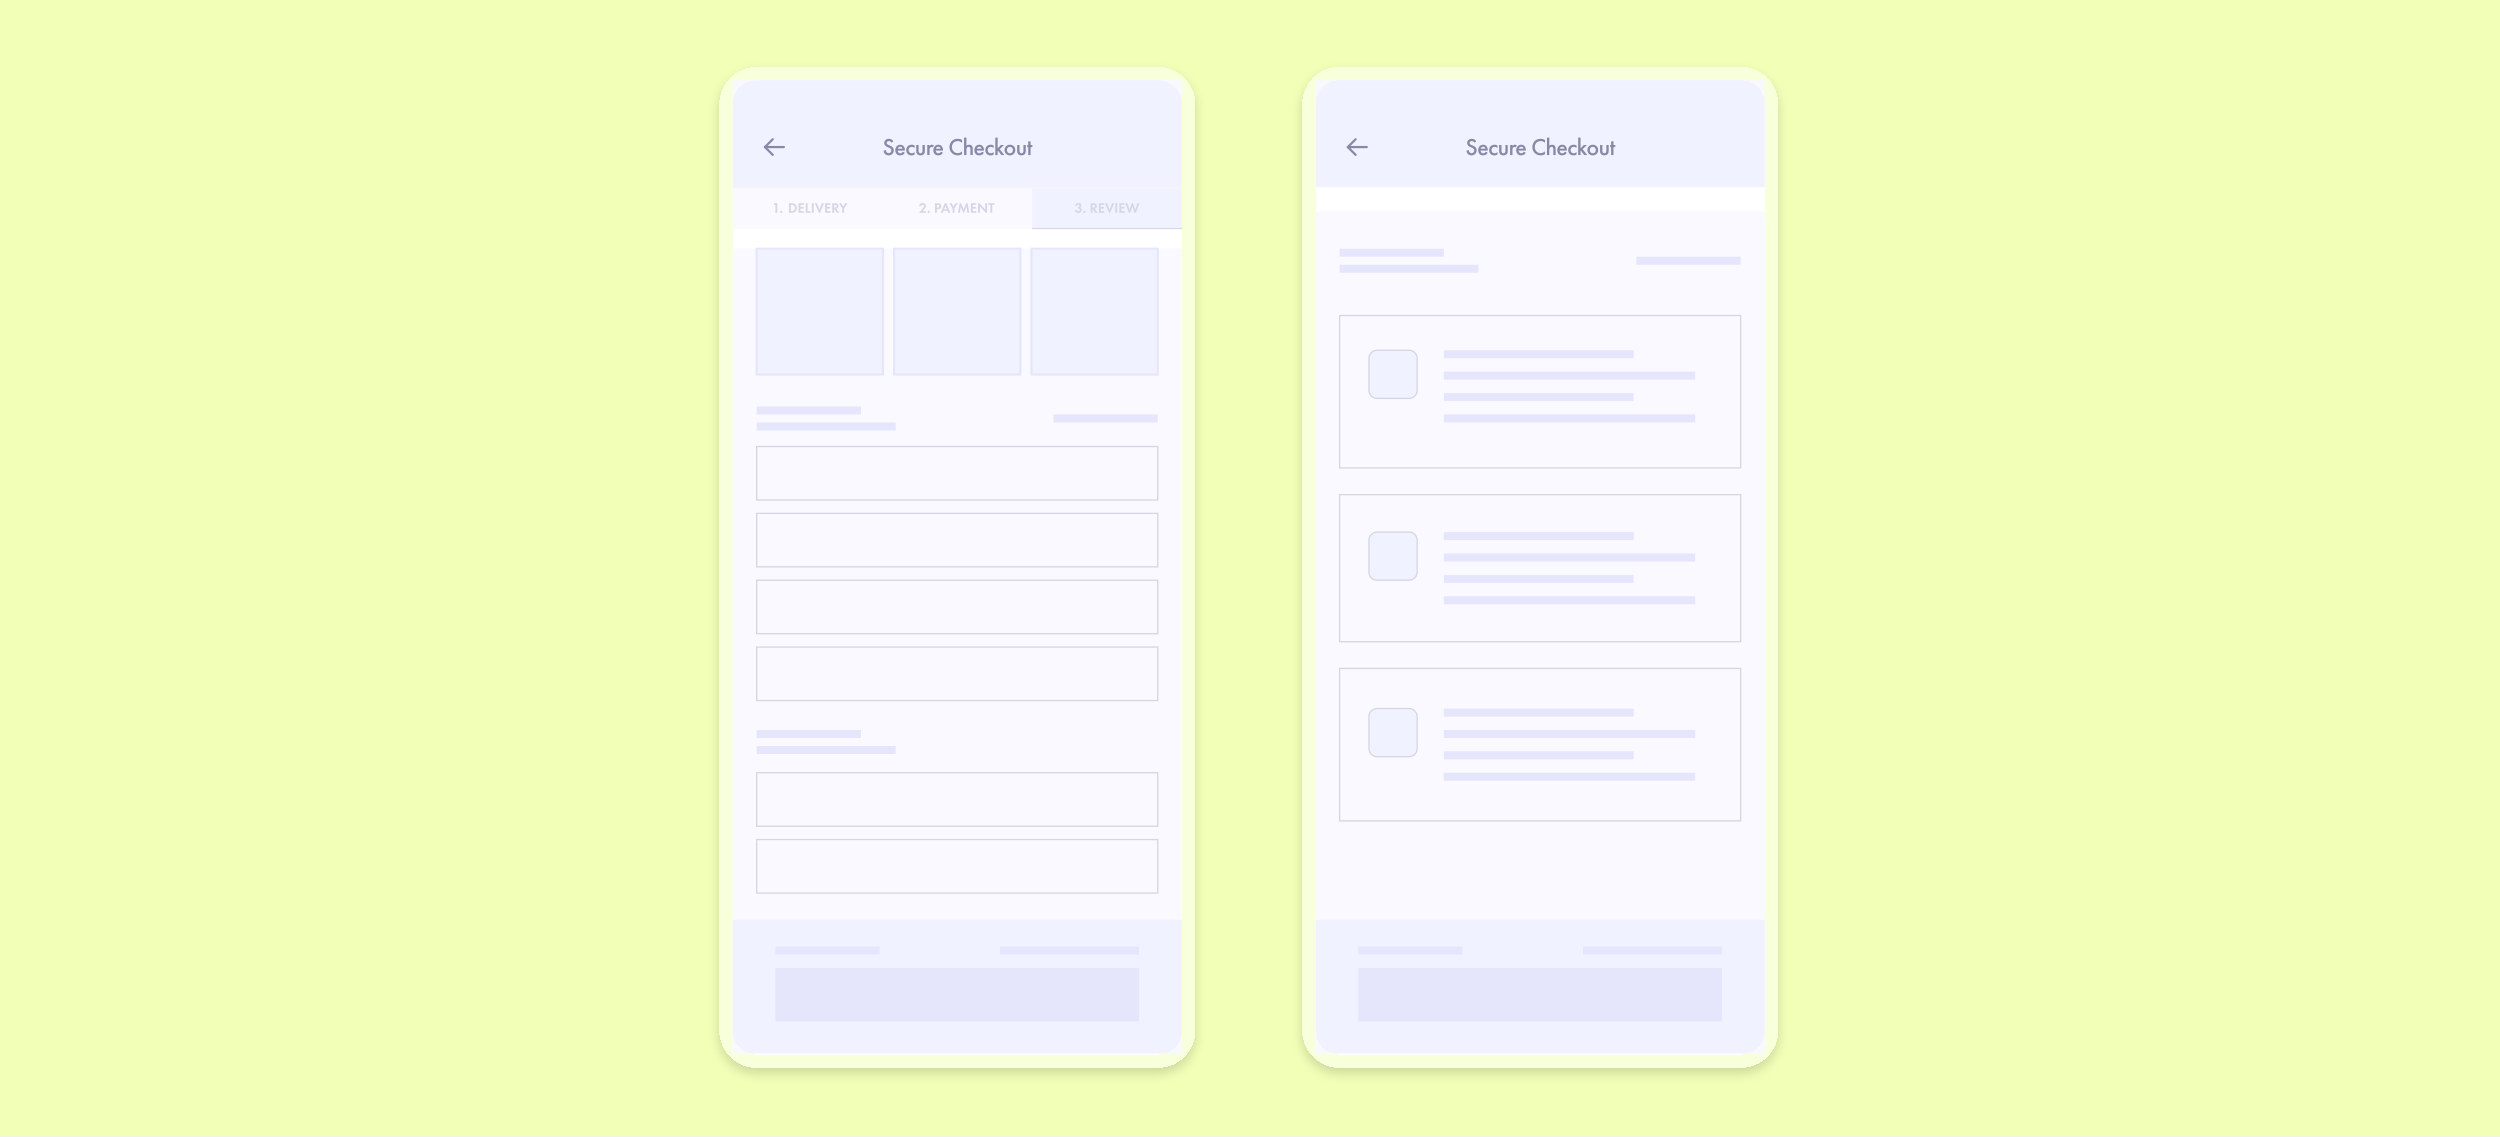
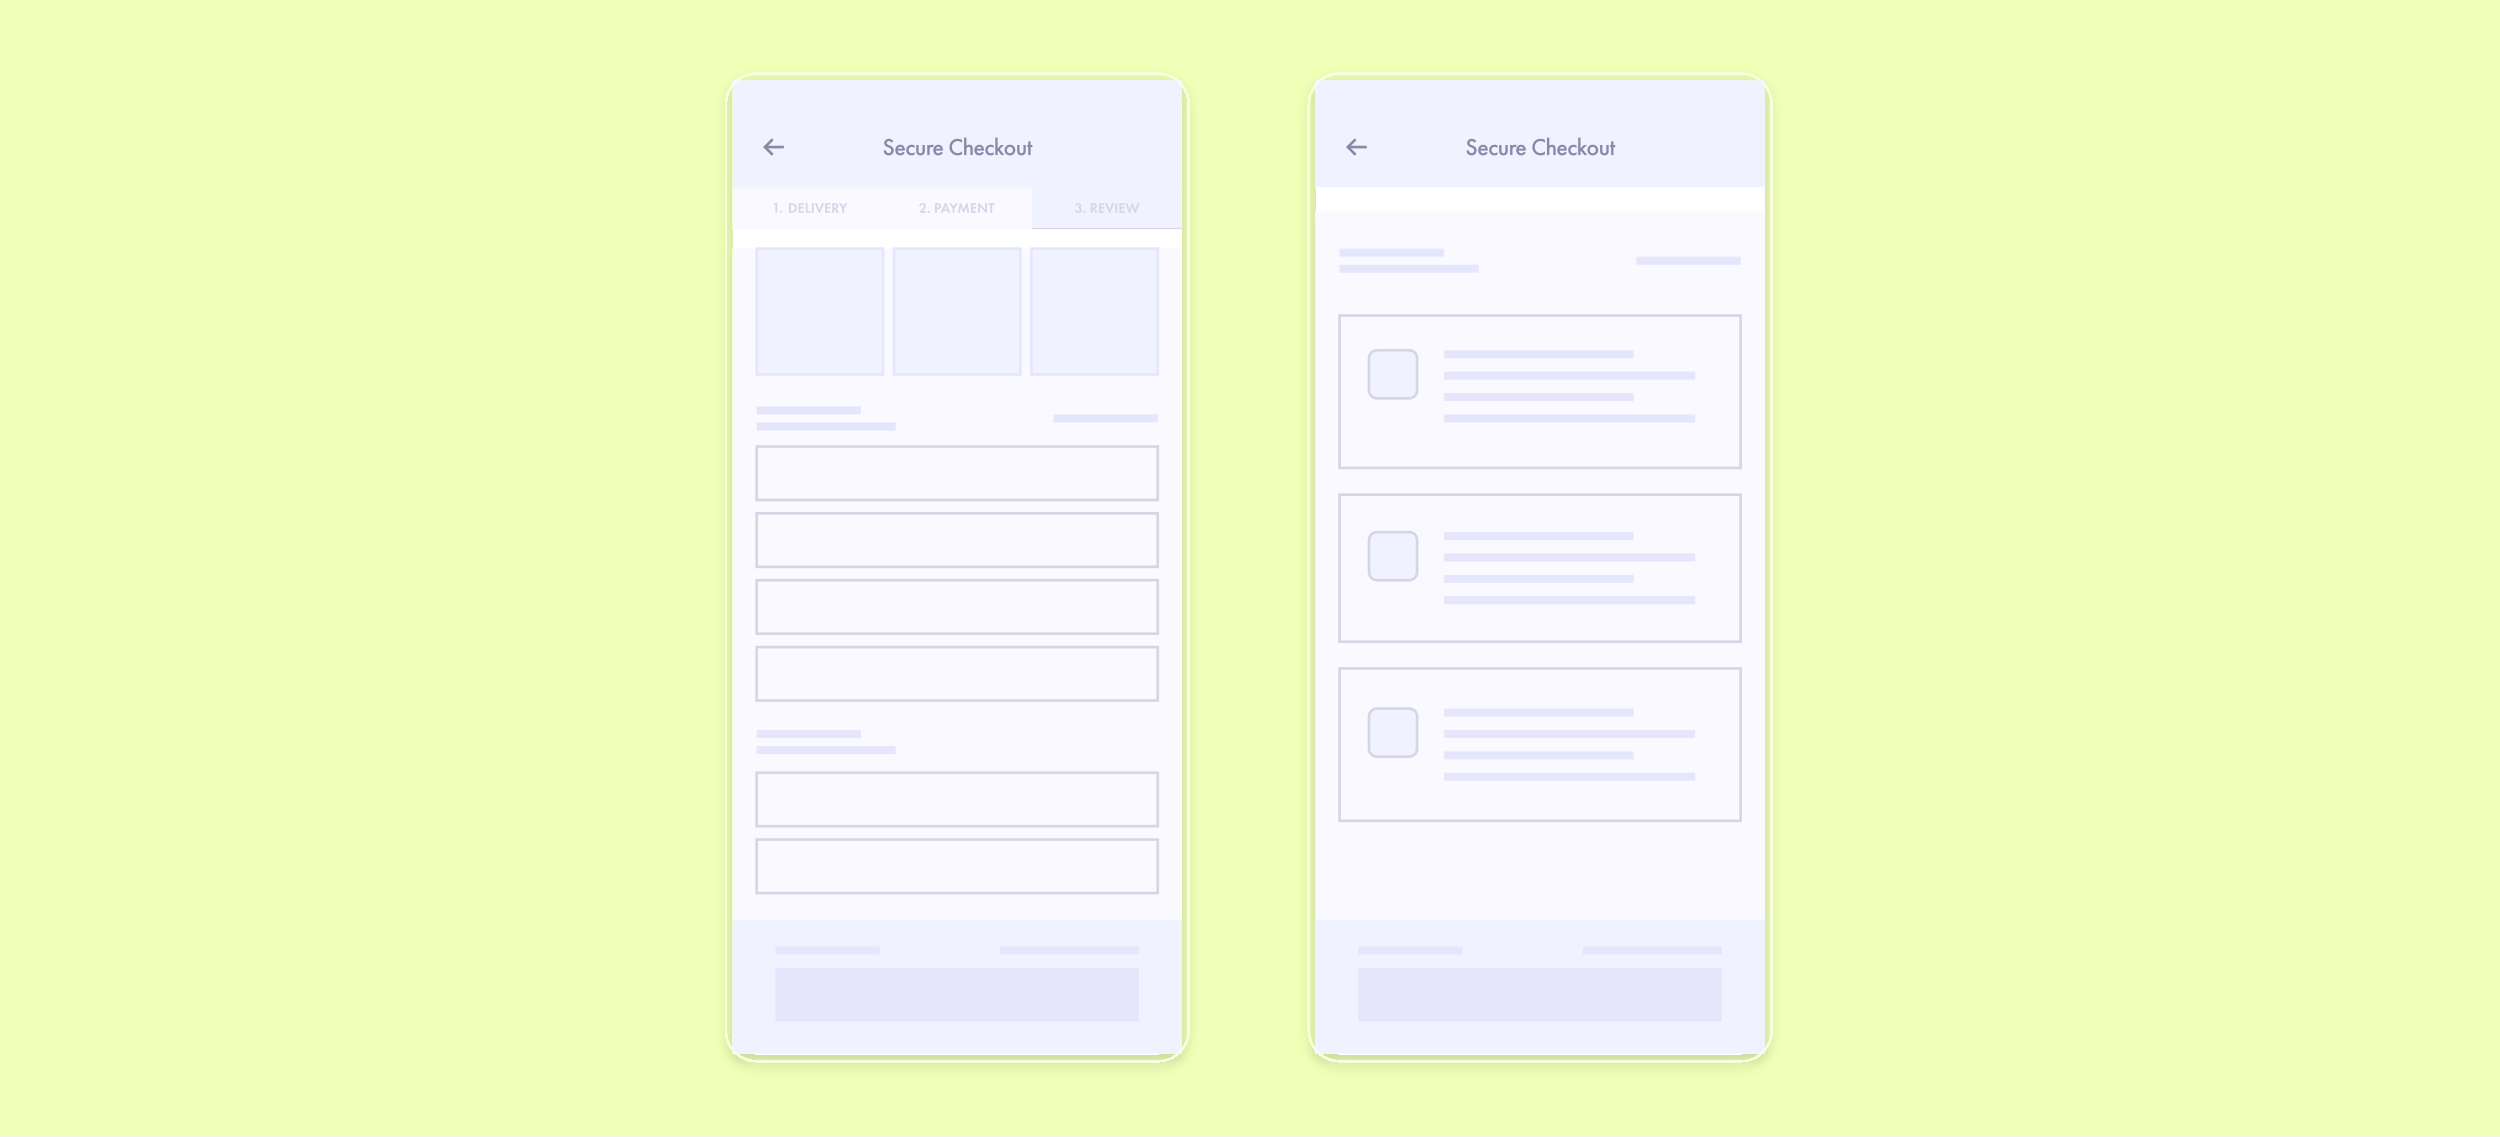
<svg xmlns="http://www.w3.org/2000/svg" width="935" height="425" viewBox="0 0 935 425" fill="none">
  <rect width="935" height="425" fill="#F1FFB7" />
  <mask id="mask0_552_2606" style="mask-type:alpha" maskUnits="userSpaceOnUse" x="0" y="0" width="935" height="425">
    <rect width="935" height="425" fill="#F1FFB7" />
  </mask>
  <g mask="url(#mask0_552_2606)">
    <g filter="url(#filter0_d_552_2606)">
      <rect x="492" y="30" width="168.082" height="364.403" rx="8.964" fill="white" shape-rendering="crispEdges" />
      <rect x="492" y="79" width="168" height="315" fill="#F9F9FF" />
      <rect x="492" y="344" width="168" height="50" fill="#F1F2FF" />
      <rect x="508" y="362" width="136" height="20" fill="#E5E6FC" />
      <rect x="592" y="354" width="52" height="3" fill="#E5E6FC" />
      <rect x="508" y="354" width="39" height="3" fill="#E5E6FC" />
-       <rect x="501" y="250" width="150" height="57" fill="#F9F9FF" stroke="#D5D6E5" stroke-width="0.5" />
-       <rect x="501" y="185" width="150" height="55" fill="#F9F9FF" stroke="#D5D6E5" stroke-width="0.5" />
-       <rect x="501" y="118" width="150" height="57" fill="#F9F9FF" stroke="#D5D6E5" stroke-width="0.5" />
-       <rect x="512" y="265" width="18" height="18" rx="3" fill="#F1F2FF" stroke="#D5D6E5" stroke-width="0.5" />
-       <rect x="512" y="199" width="18" height="18" rx="3" fill="#F1F2FF" stroke="#D5D6E5" stroke-width="0.5" />
-       <rect x="512" y="131" width="18" height="18" rx="3" fill="#F1F2FF" stroke="#D5D6E5" stroke-width="0.5" />
+       <rect x="501" y="250" width="150" height="57" fill="#F9F9FF" stroke="#D5D6E5" strokeWidth="0.5" />
+       <rect x="501" y="185" width="150" height="55" fill="#F9F9FF" stroke="#D5D6E5" strokeWidth="0.5" />
+       <rect x="501" y="118" width="150" height="57" fill="#F9F9FF" stroke="#D5D6E5" strokeWidth="0.5" />
+       <rect x="512" y="265" width="18" height="18" rx="3" fill="#F1F2FF" stroke="#D5D6E5" strokeWidth="0.5" />
+       <rect x="512" y="199" width="18" height="18" rx="3" fill="#F1F2FF" stroke="#D5D6E5" strokeWidth="0.5" />
+       <rect x="512" y="131" width="18" height="18" rx="3" fill="#F1F2FF" stroke="#D5D6E5" strokeWidth="0.5" />
      <rect x="540" y="289" width="94" height="3" fill="#E5E6FC" />
      <rect x="540" y="281" width="71" height="3" fill="#E5E6FC" />
      <rect x="540" y="273" width="94" height="3" fill="#E5E6FC" />
      <rect x="540" y="265" width="71" height="3" fill="#E5E6FC" />
      <rect x="540" y="223" width="94" height="3" fill="#E5E6FC" />
      <rect x="540" y="215" width="71" height="3" fill="#E5E6FC" />
      <rect x="540" y="207" width="94" height="3" fill="#E5E6FC" />
      <rect x="540" y="199" width="71" height="3" fill="#E5E6FC" />
      <rect x="540" y="155" width="94" height="3" fill="#E5E6FC" />
      <rect x="540" y="147" width="71" height="3" fill="#E5E6FC" />
      <rect x="540" y="139" width="94" height="3" fill="#E5E6FC" />
      <rect x="540" y="131" width="71" height="3" fill="#E5E6FC" />
      <rect x="492" y="30" width="168" height="40" fill="#F1F2FF" />
-       <path d="M511.166 55H504.083" stroke="#8889A7" stroke-width="0.833" stroke-linecap="round" stroke-linejoin="round" />
-       <path d="M507 57.917L504.083 55L507 52.083" stroke="#8889A7" stroke-width="0.833" stroke-linecap="round" stroke-linejoin="round" />
+       <path d="M511.166 55H504.083" stroke="#8889A7" strokeWidth="0.833" strokeLinecap="round" strokeLinejoin="round" />
+       <path d="M507 57.917L504.083 55L507 52.083" stroke="#8889A7" strokeWidth="0.833" strokeLinecap="round" strokeLinejoin="round" />
      <path d="M552.107 52.917C551.982 52.666 551.811 52.46 551.65 52.317C551.462 52.155 551.094 51.913 550.449 51.913C549.328 51.913 548.701 52.684 548.701 53.491C548.701 54.387 549.427 54.8 549.92 55.006L550.493 55.248C550.888 55.409 551.354 55.66 551.354 56.27C551.354 56.87 550.924 57.274 550.368 57.274C550.009 57.274 549.758 57.13 549.588 56.915C549.445 56.727 549.337 56.449 549.337 56.153L548.432 56.351C548.468 56.763 548.611 57.157 548.934 57.516C549.238 57.857 549.651 58.117 550.341 58.117C551.462 58.117 552.268 57.337 552.268 56.198C552.268 55.517 551.964 54.889 550.861 54.441L550.26 54.199C549.678 53.966 549.615 53.652 549.615 53.473C549.615 53.087 549.902 52.756 550.458 52.756C550.718 52.756 550.915 52.819 551.103 52.971C551.238 53.087 551.318 53.213 551.372 53.347L552.107 52.917ZM555.672 56.727C555.591 56.87 555.474 57.023 555.322 57.139C555.143 57.274 554.963 57.328 554.721 57.328C554.506 57.328 554.255 57.292 554.049 57.086C553.861 56.897 553.744 56.593 553.726 56.324H556.434V56.216C556.434 55.822 556.389 55.122 555.905 54.62C555.68 54.387 555.295 54.127 554.694 54.127C554.157 54.127 553.744 54.325 553.43 54.638C553.036 55.042 552.83 55.606 552.83 56.189C552.83 56.754 553.027 57.274 553.386 57.633C553.744 57.991 554.157 58.117 554.659 58.117C555.062 58.117 555.465 58.027 555.77 57.83C556.012 57.677 556.245 57.426 556.407 57.139L555.672 56.727ZM553.789 55.606C553.834 55.418 553.932 55.239 554.058 55.122C554.174 55.006 554.372 54.88 554.676 54.88C554.963 54.88 555.152 54.988 555.268 55.096C555.403 55.221 555.501 55.4 555.537 55.606H553.789ZM560.05 54.396C559.647 54.172 559.306 54.127 559.019 54.127C558.275 54.127 557.8 54.387 557.504 54.683C557.226 54.961 556.93 55.436 556.93 56.144C556.93 56.835 557.199 57.283 557.468 57.561C557.827 57.937 558.275 58.117 558.902 58.117C559.485 58.117 559.835 57.955 560.05 57.821V56.844C559.745 57.184 559.324 57.328 558.965 57.328C558.643 57.328 558.365 57.211 558.167 57.023C557.997 56.853 557.827 56.557 557.827 56.117C557.827 55.696 557.988 55.409 558.149 55.248C558.311 55.087 558.571 54.916 558.983 54.916C559.252 54.916 559.647 54.988 560.05 55.382V54.396ZM560.668 54.226V56.413C560.668 56.897 560.722 57.301 561.071 57.65C561.412 58 561.878 58.117 562.263 58.117C562.685 58.117 563.151 57.991 563.492 57.65C563.841 57.301 563.895 56.897 563.895 56.413V54.226H563.016V56.386C563.016 56.611 563.007 56.87 562.855 57.068C562.739 57.22 562.532 57.328 562.281 57.328C562.03 57.328 561.824 57.22 561.708 57.068C561.555 56.87 561.546 56.611 561.546 56.386V54.226H560.668ZM564.786 58H565.664V56.046C565.664 55.795 565.664 55.436 565.906 55.176C566.077 54.997 566.265 54.97 566.453 54.97C566.543 54.97 566.704 54.979 566.901 55.105L567.26 54.307C567.018 54.163 566.785 54.127 566.57 54.127C566.372 54.127 566.202 54.154 566.032 54.253C565.906 54.325 565.763 54.45 565.664 54.567V54.226H564.786V58ZM569.903 56.727C569.822 56.87 569.705 57.023 569.553 57.139C569.374 57.274 569.194 57.328 568.952 57.328C568.737 57.328 568.486 57.292 568.28 57.086C568.092 56.897 567.975 56.593 567.957 56.324H570.664V56.216C570.664 55.822 570.62 55.122 570.136 54.62C569.911 54.387 569.526 54.127 568.925 54.127C568.388 54.127 567.975 54.325 567.661 54.638C567.267 55.042 567.061 55.606 567.061 56.189C567.061 56.754 567.258 57.274 567.617 57.633C567.975 57.991 568.388 58.117 568.89 58.117C569.293 58.117 569.696 58.027 570.001 57.83C570.243 57.677 570.476 57.426 570.638 57.139L569.903 56.727ZM568.02 55.606C568.065 55.418 568.163 55.239 568.289 55.122C568.405 55.006 568.603 54.88 568.907 54.88C569.194 54.88 569.383 54.988 569.499 55.096C569.634 55.221 569.732 55.4 569.768 55.606H568.02ZM577.816 52.343C577.297 52.012 576.768 51.913 576.221 51.913C575.396 51.913 574.679 52.11 574.06 52.693C573.558 53.168 573.101 53.93 573.101 55.033C573.101 55.875 573.361 56.637 574.06 57.292C574.41 57.623 575.091 58.117 576.176 58.117C576.588 58.117 577.216 58.027 577.816 57.668V56.584C577.476 56.906 576.92 57.274 576.203 57.274C574.93 57.274 574.016 56.297 574.016 55.033C574.016 53.715 574.894 52.756 576.194 52.756C576.535 52.756 577.153 52.819 577.816 53.419V52.343ZM578.562 58H579.44V56.18C579.44 55.696 579.494 55.409 579.619 55.23C579.736 55.06 579.969 54.916 580.265 54.916C580.489 54.916 580.659 55.006 580.758 55.114C580.928 55.302 580.928 55.544 580.928 55.768V58H581.807V55.687C581.807 55.418 581.798 54.979 581.565 54.638C581.457 54.486 581.143 54.127 580.453 54.127C580.229 54.127 579.817 54.163 579.44 54.549V51.465H578.562V58ZM585.245 56.727C585.165 56.87 585.048 57.023 584.896 57.139C584.716 57.274 584.537 57.328 584.295 57.328C584.08 57.328 583.829 57.292 583.623 57.086C583.434 56.897 583.318 56.593 583.3 56.324H586.007V56.216C586.007 55.822 585.962 55.122 585.478 54.62C585.254 54.387 584.869 54.127 584.268 54.127C583.73 54.127 583.318 54.325 583.004 54.638C582.61 55.042 582.404 55.606 582.404 56.189C582.404 56.754 582.601 57.274 582.959 57.633C583.318 57.991 583.73 58.117 584.232 58.117C584.636 58.117 585.039 58.027 585.344 57.83C585.586 57.677 585.819 57.426 585.98 57.139L585.245 56.727ZM583.363 55.606C583.408 55.418 583.506 55.239 583.632 55.122C583.748 55.006 583.945 54.88 584.25 54.88C584.537 54.88 584.725 54.988 584.842 55.096C584.976 55.221 585.075 55.4 585.111 55.606H583.363ZM589.624 54.396C589.22 54.172 588.88 54.127 588.593 54.127C587.849 54.127 587.374 54.387 587.078 54.683C586.8 54.961 586.504 55.436 586.504 56.144C586.504 56.835 586.773 57.283 587.042 57.561C587.401 57.937 587.849 58.117 588.476 58.117C589.059 58.117 589.409 57.955 589.624 57.821V56.844C589.319 57.184 588.898 57.328 588.539 57.328C588.216 57.328 587.938 57.211 587.741 57.023C587.571 56.853 587.401 56.557 587.401 56.117C587.401 55.696 587.562 55.409 587.723 55.248C587.885 55.087 588.145 54.916 588.557 54.916C588.826 54.916 589.22 54.988 589.624 55.382V54.396ZM590.242 51.465V58H591.12V56.548L591.281 56.386L592.518 58H593.63L591.891 55.795L593.514 54.226H592.348L591.12 55.49V51.465H590.242ZM595.707 54.127C594.568 54.127 593.69 54.952 593.69 56.117C593.69 57.274 594.568 58.117 595.707 58.117C596.845 58.117 597.724 57.274 597.724 56.117C597.724 54.952 596.845 54.127 595.707 54.127ZM595.707 57.328C595.016 57.328 594.586 56.853 594.586 56.126C594.586 55.266 595.151 54.916 595.707 54.916C596.262 54.916 596.827 55.266 596.827 56.126C596.827 56.853 596.397 57.328 595.707 57.328ZM598.416 54.226V56.413C598.416 56.897 598.47 57.301 598.82 57.65C599.16 58 599.626 58.117 600.012 58.117C600.433 58.117 600.899 57.991 601.24 57.65C601.59 57.301 601.643 56.897 601.643 56.413V54.226H600.765V56.386C600.765 56.611 600.756 56.87 600.604 57.068C600.487 57.22 600.281 57.328 600.03 57.328C599.779 57.328 599.573 57.22 599.456 57.068C599.304 56.87 599.295 56.611 599.295 56.386V54.226H598.416ZM604.112 55.033V54.226H603.44V52.846H602.561V54.226H602.194V55.033H602.561V58H603.44V55.033H604.112Z" fill="#8889A7" />
      <rect x="501" y="99" width="52" height="3" fill="#E5E6FC" />
      <rect x="501" y="93" width="39" height="3" fill="#E5E6FC" />
      <rect x="612" y="96" width="39" height="3" fill="#E5E6FC" />
-       <rect x="489.5" y="27.5" width="173.082" height="369.403" rx="11.464" stroke="white" stroke-opacity="0.5" stroke-width="5" shape-rendering="crispEdges" />
+       <rect x="489.5" y="27.5" width="173.082" height="369.403" rx="11.464" stroke="white" stroke-opacity="0.5" strokeWidth="5" shape-rendering="crispEdges" />
    </g>
    <g filter="url(#filter1_d_552_2606)">
      <rect x="274" y="30" width="168.082" height="364.403" rx="8.964" fill="white" shape-rendering="crispEdges" />
      <rect x="274" y="93" width="168" height="301" fill="#F9F9FF" />
      <rect x="274" y="344" width="168" height="50" fill="#F1F2FF" />
      <rect x="290" y="362" width="136" height="20" fill="#E5E6FC" />
      <rect x="374" y="354" width="52" height="3" fill="#E5E6FC" />
      <rect x="290" y="354" width="39" height="3" fill="#E5E6FC" />
-       <rect x="283" y="93" width="47.236" height="47.063" fill="#F1F2FF" stroke="#E5E6FC" stroke-width="0.8" />
-       <rect x="385.765" y="93" width="47.236" height="47.063" fill="#F1F2FF" stroke="#E5E6FC" stroke-width="0.8" />
-       <rect x="334.382" y="93" width="47.236" height="47.063" fill="#F1F2FF" stroke="#E5E6FC" stroke-width="0.8" />
-       <rect x="283" y="314" width="150" height="20" fill="#F9F9FF" stroke="#D5D6E5" stroke-width="0.5" />
-       <rect x="283" y="289" width="150" height="20" fill="#F9F9FF" stroke="#D5D6E5" stroke-width="0.5" />
-       <rect x="283" y="242" width="150" height="20" fill="#F9F9FF" stroke="#D5D6E5" stroke-width="0.5" />
-       <rect x="283" y="217" width="150" height="20" fill="#F9F9FF" stroke="#D5D6E5" stroke-width="0.5" />
-       <rect x="283" y="192" width="150" height="20" fill="#F9F9FF" stroke="#D5D6E5" stroke-width="0.5" />
-       <rect x="283" y="167" width="150" height="20" fill="#F9F9FF" stroke="#D5D6E5" stroke-width="0.5" />
+       <rect x="283" y="93" width="47.236" height="47.063" fill="#F1F2FF" stroke="#E5E6FC" strokeWidth="0.8" />
+       <rect x="385.765" y="93" width="47.236" height="47.063" fill="#F1F2FF" stroke="#E5E6FC" strokeWidth="0.8" />
+       <rect x="334.382" y="93" width="47.236" height="47.063" fill="#F1F2FF" stroke="#E5E6FC" strokeWidth="0.8" />
+       <rect x="283" y="314" width="150" height="20" fill="#F9F9FF" stroke="#D5D6E5" strokeWidth="0.5" />
+       <rect x="283" y="289" width="150" height="20" fill="#F9F9FF" stroke="#D5D6E5" strokeWidth="0.5" />
+       <rect x="283" y="242" width="150" height="20" fill="#F9F9FF" stroke="#D5D6E5" strokeWidth="0.5" />
+       <rect x="283" y="217" width="150" height="20" fill="#F9F9FF" stroke="#D5D6E5" strokeWidth="0.5" />
+       <rect x="283" y="192" width="150" height="20" fill="#F9F9FF" stroke="#D5D6E5" strokeWidth="0.5" />
+       <rect x="283" y="167" width="150" height="20" fill="#F9F9FF" stroke="#D5D6E5" strokeWidth="0.5" />
      <rect x="274" y="30" width="168" height="40" fill="#F1F2FF" />
-       <path d="M293.166 55H286.083" stroke="#8889A7" stroke-width="0.833" stroke-linecap="round" stroke-linejoin="round" />
-       <path d="M289 57.917L286.083 55L289 52.083" stroke="#8889A7" stroke-width="0.833" stroke-linecap="round" stroke-linejoin="round" />
+       <path d="M293.166 55H286.083" stroke="#8889A7" strokeWidth="0.833" strokeLinecap="round" strokeLinejoin="round" />
+       <path d="M289 57.917L286.083 55L289 52.083" stroke="#8889A7" strokeWidth="0.833" strokeLinecap="round" strokeLinejoin="round" />
      <path d="M334.107 52.917C333.982 52.666 333.811 52.46 333.65 52.317C333.462 52.155 333.094 51.913 332.449 51.913C331.328 51.913 330.701 52.684 330.701 53.491C330.701 54.387 331.427 54.8 331.92 55.006L332.493 55.248C332.888 55.409 333.354 55.66 333.354 56.27C333.354 56.87 332.924 57.274 332.368 57.274C332.009 57.274 331.758 57.13 331.588 56.915C331.445 56.727 331.337 56.449 331.337 56.153L330.432 56.351C330.468 56.763 330.611 57.157 330.934 57.516C331.238 57.857 331.651 58.117 332.341 58.117C333.462 58.117 334.268 57.337 334.268 56.198C334.268 55.517 333.964 54.889 332.861 54.441L332.26 54.199C331.678 53.966 331.615 53.652 331.615 53.473C331.615 53.087 331.902 52.756 332.458 52.756C332.718 52.756 332.915 52.819 333.103 52.971C333.238 53.087 333.318 53.213 333.372 53.347L334.107 52.917ZM337.672 56.727C337.591 56.87 337.474 57.023 337.322 57.139C337.143 57.274 336.963 57.328 336.721 57.328C336.506 57.328 336.255 57.292 336.049 57.086C335.861 56.897 335.744 56.593 335.726 56.324H338.434V56.216C338.434 55.822 338.389 55.122 337.905 54.62C337.68 54.387 337.295 54.127 336.694 54.127C336.157 54.127 335.744 54.325 335.43 54.638C335.036 55.042 334.83 55.606 334.83 56.189C334.83 56.754 335.027 57.274 335.386 57.633C335.744 57.991 336.157 58.117 336.659 58.117C337.062 58.117 337.465 58.027 337.77 57.83C338.012 57.677 338.245 57.426 338.407 57.139L337.672 56.727ZM335.789 55.606C335.834 55.418 335.932 55.239 336.058 55.122C336.174 55.006 336.372 54.88 336.676 54.88C336.963 54.88 337.152 54.988 337.268 55.096C337.403 55.221 337.501 55.4 337.537 55.606H335.789ZM342.05 54.396C341.647 54.172 341.306 54.127 341.019 54.127C340.275 54.127 339.8 54.387 339.504 54.683C339.226 54.961 338.93 55.436 338.93 56.144C338.93 56.835 339.199 57.283 339.468 57.561C339.827 57.937 340.275 58.117 340.902 58.117C341.485 58.117 341.835 57.955 342.05 57.821V56.844C341.745 57.184 341.324 57.328 340.965 57.328C340.643 57.328 340.365 57.211 340.167 57.023C339.997 56.853 339.827 56.557 339.827 56.117C339.827 55.696 339.988 55.409 340.149 55.248C340.311 55.087 340.571 54.916 340.983 54.916C341.252 54.916 341.647 54.988 342.05 55.382V54.396ZM342.668 54.226V56.413C342.668 56.897 342.722 57.301 343.071 57.65C343.412 58 343.878 58.117 344.263 58.117C344.685 58.117 345.151 57.991 345.492 57.65C345.841 57.301 345.895 56.897 345.895 56.413V54.226H345.016V56.386C345.016 56.611 345.007 56.87 344.855 57.068C344.739 57.22 344.532 57.328 344.281 57.328C344.03 57.328 343.824 57.22 343.708 57.068C343.555 56.87 343.546 56.611 343.546 56.386V54.226H342.668ZM346.786 58H347.664V56.046C347.664 55.795 347.664 55.436 347.906 55.176C348.077 54.997 348.265 54.97 348.453 54.97C348.543 54.97 348.704 54.979 348.901 55.105L349.26 54.307C349.018 54.163 348.785 54.127 348.57 54.127C348.372 54.127 348.202 54.154 348.032 54.253C347.906 54.325 347.763 54.45 347.664 54.567V54.226H346.786V58ZM351.903 56.727C351.822 56.87 351.705 57.023 351.553 57.139C351.374 57.274 351.194 57.328 350.952 57.328C350.737 57.328 350.486 57.292 350.28 57.086C350.092 56.897 349.975 56.593 349.957 56.324H352.664V56.216C352.664 55.822 352.62 55.122 352.136 54.62C351.911 54.387 351.526 54.127 350.925 54.127C350.388 54.127 349.975 54.325 349.661 54.638C349.267 55.042 349.061 55.606 349.061 56.189C349.061 56.754 349.258 57.274 349.617 57.633C349.975 57.991 350.388 58.117 350.89 58.117C351.293 58.117 351.696 58.027 352.001 57.83C352.243 57.677 352.476 57.426 352.638 57.139L351.903 56.727ZM350.02 55.606C350.065 55.418 350.163 55.239 350.289 55.122C350.405 55.006 350.603 54.88 350.907 54.88C351.194 54.88 351.383 54.988 351.499 55.096C351.634 55.221 351.732 55.4 351.768 55.606H350.02ZM359.816 52.343C359.297 52.012 358.768 51.913 358.221 51.913C357.396 51.913 356.679 52.11 356.06 52.693C355.558 53.168 355.101 53.93 355.101 55.033C355.101 55.875 355.361 56.637 356.06 57.292C356.41 57.623 357.091 58.117 358.176 58.117C358.588 58.117 359.216 58.027 359.816 57.668V56.584C359.476 56.906 358.92 57.274 358.203 57.274C356.93 57.274 356.016 56.297 356.016 55.033C356.016 53.715 356.894 52.756 358.194 52.756C358.535 52.756 359.153 52.819 359.816 53.419V52.343ZM360.562 58H361.44V56.18C361.44 55.696 361.494 55.409 361.619 55.23C361.736 55.06 361.969 54.916 362.265 54.916C362.489 54.916 362.659 55.006 362.758 55.114C362.928 55.302 362.928 55.544 362.928 55.768V58H363.807V55.687C363.807 55.418 363.798 54.979 363.565 54.638C363.457 54.486 363.143 54.127 362.453 54.127C362.229 54.127 361.817 54.163 361.44 54.549V51.465H360.562V58ZM367.245 56.727C367.165 56.87 367.048 57.023 366.896 57.139C366.716 57.274 366.537 57.328 366.295 57.328C366.08 57.328 365.829 57.292 365.623 57.086C365.434 56.897 365.318 56.593 365.3 56.324H368.007V56.216C368.007 55.822 367.962 55.122 367.478 54.62C367.254 54.387 366.869 54.127 366.268 54.127C365.73 54.127 365.318 54.325 365.004 54.638C364.61 55.042 364.404 55.606 364.404 56.189C364.404 56.754 364.601 57.274 364.959 57.633C365.318 57.991 365.73 58.117 366.232 58.117C366.636 58.117 367.039 58.027 367.344 57.83C367.586 57.677 367.819 57.426 367.98 57.139L367.245 56.727ZM365.363 55.606C365.408 55.418 365.506 55.239 365.632 55.122C365.748 55.006 365.945 54.88 366.25 54.88C366.537 54.88 366.725 54.988 366.842 55.096C366.976 55.221 367.075 55.4 367.111 55.606H365.363ZM371.624 54.396C371.22 54.172 370.88 54.127 370.593 54.127C369.849 54.127 369.374 54.387 369.078 54.683C368.8 54.961 368.504 55.436 368.504 56.144C368.504 56.835 368.773 57.283 369.042 57.561C369.401 57.937 369.849 58.117 370.476 58.117C371.059 58.117 371.409 57.955 371.624 57.821V56.844C371.319 57.184 370.898 57.328 370.539 57.328C370.216 57.328 369.938 57.211 369.741 57.023C369.571 56.853 369.401 56.557 369.401 56.117C369.401 55.696 369.562 55.409 369.723 55.248C369.885 55.087 370.145 54.916 370.557 54.916C370.826 54.916 371.22 54.988 371.624 55.382V54.396ZM372.242 51.465V58H373.12V56.548L373.281 56.386L374.518 58H375.63L373.891 55.795L375.514 54.226H374.348L373.12 55.49V51.465H372.242ZM377.707 54.127C376.568 54.127 375.69 54.952 375.69 56.117C375.69 57.274 376.568 58.117 377.707 58.117C378.845 58.117 379.724 57.274 379.724 56.117C379.724 54.952 378.845 54.127 377.707 54.127ZM377.707 57.328C377.016 57.328 376.586 56.853 376.586 56.126C376.586 55.266 377.151 54.916 377.707 54.916C378.262 54.916 378.827 55.266 378.827 56.126C378.827 56.853 378.397 57.328 377.707 57.328ZM380.416 54.226V56.413C380.416 56.897 380.47 57.301 380.82 57.65C381.16 58 381.626 58.117 382.012 58.117C382.433 58.117 382.899 57.991 383.24 57.65C383.59 57.301 383.643 56.897 383.643 56.413V54.226H382.765V56.386C382.765 56.611 382.756 56.87 382.604 57.068C382.487 57.22 382.281 57.328 382.03 57.328C381.779 57.328 381.573 57.22 381.456 57.068C381.304 56.87 381.295 56.611 381.295 56.386V54.226H380.416ZM386.112 55.033V54.226H385.44V52.846H384.561V54.226H384.194V55.033H384.561V58H385.44V55.033H386.112Z" fill="#8889A7" />
      <rect x="386" y="70" width="56" height="15.68" fill="#F1F2FF" />
      <path d="M402.772 76.934C402.788 76.627 403.019 76.466 403.266 76.466C403.551 76.466 403.739 76.654 403.739 76.939C403.739 77.186 403.594 77.428 403.25 77.428H403.153V77.934H403.245C403.68 77.934 403.842 78.229 403.842 78.493C403.842 78.767 403.67 79.062 403.266 79.062C402.922 79.062 402.713 78.847 402.67 78.552H401.971C402.03 79.24 402.573 79.665 403.261 79.665C403.971 79.665 404.54 79.251 404.54 78.514C404.54 77.923 404.137 77.719 403.992 77.659C404.368 77.45 404.406 77.095 404.406 76.907C404.406 76.305 403.971 75.918 403.282 75.918C402.67 75.918 402.18 76.283 402.116 76.934H402.772ZM405.155 79.234C405.155 79.471 405.338 79.654 405.575 79.654C405.811 79.654 405.994 79.471 405.994 79.234C405.994 78.998 405.811 78.815 405.575 78.815C405.338 78.815 405.155 78.998 405.155 79.234ZM407.915 75.998V79.584H408.614V78.143H408.7L409.657 79.584H410.528L409.41 78.073C409.582 78.041 409.711 77.982 409.802 77.917C410.082 77.729 410.221 77.423 410.221 77.073C410.221 76.805 410.141 76.498 409.866 76.267C409.7 76.127 409.447 75.998 408.953 75.998H407.915ZM408.614 76.568H408.824C408.953 76.568 409.501 76.573 409.501 77.106C409.501 77.632 408.947 77.649 408.813 77.649H408.614V76.568ZM412.991 75.998H411.002V79.584H412.991V78.982H411.701V78.003H412.937V77.401H411.701V76.6H412.991V75.998ZM413.271 75.998L414.776 79.584H415.196L416.712 75.998H415.948L414.991 78.407L414.035 75.998H413.271ZM417.129 75.998V79.584H417.828V75.998H417.129ZM420.635 75.998H418.646V79.584H420.635V78.982H419.345V78.003H420.581V77.401H419.345V76.6H420.635V75.998ZM423.512 77.31L424.297 79.584H424.824L426.151 75.998H425.41L424.549 78.439L423.721 75.966H423.334L422.458 78.439L421.657 75.998H420.915L422.162 79.584H422.689L423.512 77.31Z" fill="#D5D6E6" />
      <rect x="386" y="85.232" width="56" height="0.448" fill="#D5D6E6" />
      <rect x="330" y="70" width="56" height="15.68" fill="#F9F9FF" />
      <path d="M343.7 79.584H346.302V78.982H345.006L345.624 78.31C345.904 78.009 346.275 77.611 346.275 77.057C346.275 76.487 345.845 75.918 345.012 75.918C344.302 75.918 343.786 76.385 343.754 77.116H344.474C344.485 76.81 344.678 76.52 345.044 76.52C345.345 76.52 345.576 76.74 345.576 77.063C345.576 77.272 345.463 77.493 345.366 77.638C345.237 77.831 344.818 78.31 344.754 78.385L343.7 79.584ZM346.917 79.234C346.917 79.471 347.099 79.654 347.336 79.654C347.572 79.654 347.755 79.471 347.755 79.234C347.755 78.998 347.572 78.815 347.336 78.815C347.099 78.815 346.917 78.998 346.917 79.234ZM349.676 75.998V79.584H350.375V78.256H350.827C351.241 78.256 351.537 78.138 351.735 77.939C352.01 77.665 352.031 77.278 352.031 77.138C352.031 76.88 351.956 76.53 351.666 76.272C351.402 76.041 351.123 75.998 350.719 75.998H349.676ZM350.375 76.6H350.617C350.784 76.6 350.967 76.611 351.112 76.713C351.214 76.788 351.311 76.923 351.311 77.122C351.311 77.278 351.246 77.439 351.117 77.541C350.967 77.654 350.795 77.654 350.66 77.654H350.375V76.6ZM354.669 79.584H355.421L353.921 75.998H353.373L351.83 79.584H352.588L352.905 78.831H354.351L354.669 79.584ZM353.126 78.261L353.636 76.971L354.147 78.261H353.126ZM356.258 79.584H356.957V77.944L358.22 75.998H357.392L356.623 77.245L355.855 75.998H355.027L356.258 77.944V79.584ZM358.266 79.584H358.976L359.342 77.374L360.261 79.584H360.497L361.46 77.374L361.782 79.584H362.492L361.89 75.998H361.384L360.39 78.278L359.438 75.998H358.933L358.266 79.584ZM365.116 75.998H363.127V79.584H365.116V78.982H363.826V78.003H365.062V77.401H363.826V76.6H365.116V75.998ZM366.493 79.584V77.186L368.675 79.584H369.159V75.998H368.46V78.391L366.278 75.998H365.794V79.584H366.493ZM371.914 76.6V75.998H369.602V76.6H370.408V79.584H371.107V76.6H371.914Z" fill="#D5D6E6" />
      <rect x="274" y="70" width="56" height="15.68" fill="#F9F9FF" />
      <path d="M289.996 79.584H290.695V75.998H289.48V76.6H289.996V79.584ZM291.774 79.234C291.774 79.471 291.957 79.654 292.193 79.654C292.43 79.654 292.612 79.471 292.612 79.234C292.612 78.998 292.43 78.815 292.193 78.815C291.957 78.815 291.774 78.998 291.774 79.234ZM295.071 75.998V79.584H295.995C296.495 79.584 296.888 79.536 297.307 79.24C297.78 78.907 298.028 78.391 298.028 77.794C298.028 77.197 297.775 76.676 297.339 76.348C296.942 76.052 296.506 75.998 296.006 75.998H295.071ZM295.77 76.6H295.985C296.221 76.6 296.576 76.622 296.866 76.837C297.151 77.052 297.307 77.418 297.307 77.794C297.307 78.175 297.146 78.541 296.861 78.745C296.549 78.971 296.162 78.982 295.985 78.982H295.77V76.6ZM300.661 75.998H298.672V79.584H300.661V78.982H299.371V78.003H300.608V77.401H299.371V76.6H300.661V75.998ZM301.339 75.998V79.584H303.146V78.982H302.038V75.998H301.339ZM303.628 75.998V79.584H304.327V75.998H303.628ZM304.748 75.998L306.253 79.584H306.672L308.188 75.998H307.425L306.468 78.407L305.511 75.998H304.748ZM310.594 75.998H308.605V79.584H310.594V78.982H309.304V78.003H310.541V77.401H309.304V76.6H310.594V75.998ZM311.272 75.998V79.584H311.971V78.143H312.057L313.014 79.584H313.885L312.767 78.073C312.939 78.041 313.068 77.982 313.159 77.917C313.439 77.729 313.579 77.423 313.579 77.073C313.579 76.805 313.498 76.498 313.224 76.267C313.057 76.127 312.804 75.998 312.31 75.998H311.272ZM311.971 76.568H312.181C312.31 76.568 312.858 76.573 312.858 77.106C312.858 77.632 312.304 77.649 312.17 77.649H311.971V76.568ZM315.003 79.584H315.702V77.944L316.965 75.998H316.137L315.369 77.245L314.6 75.998H313.772L315.003 77.944V79.584Z" fill="#D5D6E6" />
      <rect x="274" y="70" width="168" height="0.448" fill="#F6F6F6" />
      <rect x="283" y="279" width="52" height="3" fill="#E5E6FC" />
      <rect x="283" y="273" width="39" height="3" fill="#E5E6FC" />
      <rect x="283" y="158" width="52" height="3" fill="#E5E6FC" />
      <rect x="283" y="152" width="39" height="3" fill="#E5E6FC" />
      <rect x="394" y="155" width="39" height="3" fill="#E5E6FC" />
-       <rect x="271.5" y="27.5" width="173.082" height="369.403" rx="11.464" stroke="white" stroke-opacity="0.5" stroke-width="5" shape-rendering="crispEdges" />
+       <rect x="271.5" y="27.5" width="173.082" height="369.403" rx="11.464" stroke="white" stroke-opacity="0.5" strokeWidth="5" shape-rendering="crispEdges" />
    </g>
  </g>
  <defs>
    <filter id="filter0_d_552_2606" x="483" y="23" width="186.082" height="382.403" filterUnits="userSpaceOnUse" color-interpolation-filters="sRGB">
      <feFlood flood-opacity="0" result="BackgroundImageFix" />
      <feColorMatrix in="SourceAlpha" type="matrix" values="0 0 0 0 0 0 0 0 0 0 0 0 0 0 0 0 0 0 127 0" result="hardAlpha" />
      <feOffset dy="2" />
      <feGaussianBlur stdDeviation="2" />
      <feComposite in2="hardAlpha" operator="out" />
      <feColorMatrix type="matrix" values="0 0 0 0 0 0 0 0 0 0 0 0 0 0 0 0 0 0 0.15 0" />
      <feBlend mode="normal" in2="BackgroundImageFix" result="effect1_dropShadow_552_2606" />
      <feBlend mode="normal" in="SourceGraphic" in2="effect1_dropShadow_552_2606" result="shape" />
    </filter>
    <filter id="filter1_d_552_2606" x="265" y="23" width="186.082" height="382.403" filterUnits="userSpaceOnUse" color-interpolation-filters="sRGB">
      <feFlood flood-opacity="0" result="BackgroundImageFix" />
      <feColorMatrix in="SourceAlpha" type="matrix" values="0 0 0 0 0 0 0 0 0 0 0 0 0 0 0 0 0 0 127 0" result="hardAlpha" />
      <feOffset dy="2" />
      <feGaussianBlur stdDeviation="2" />
      <feComposite in2="hardAlpha" operator="out" />
      <feColorMatrix type="matrix" values="0 0 0 0 0 0 0 0 0 0 0 0 0 0 0 0 0 0 0.15 0" />
      <feBlend mode="normal" in2="BackgroundImageFix" result="effect1_dropShadow_552_2606" />
      <feBlend mode="normal" in="SourceGraphic" in2="effect1_dropShadow_552_2606" result="shape" />
    </filter>
  </defs>
</svg>
